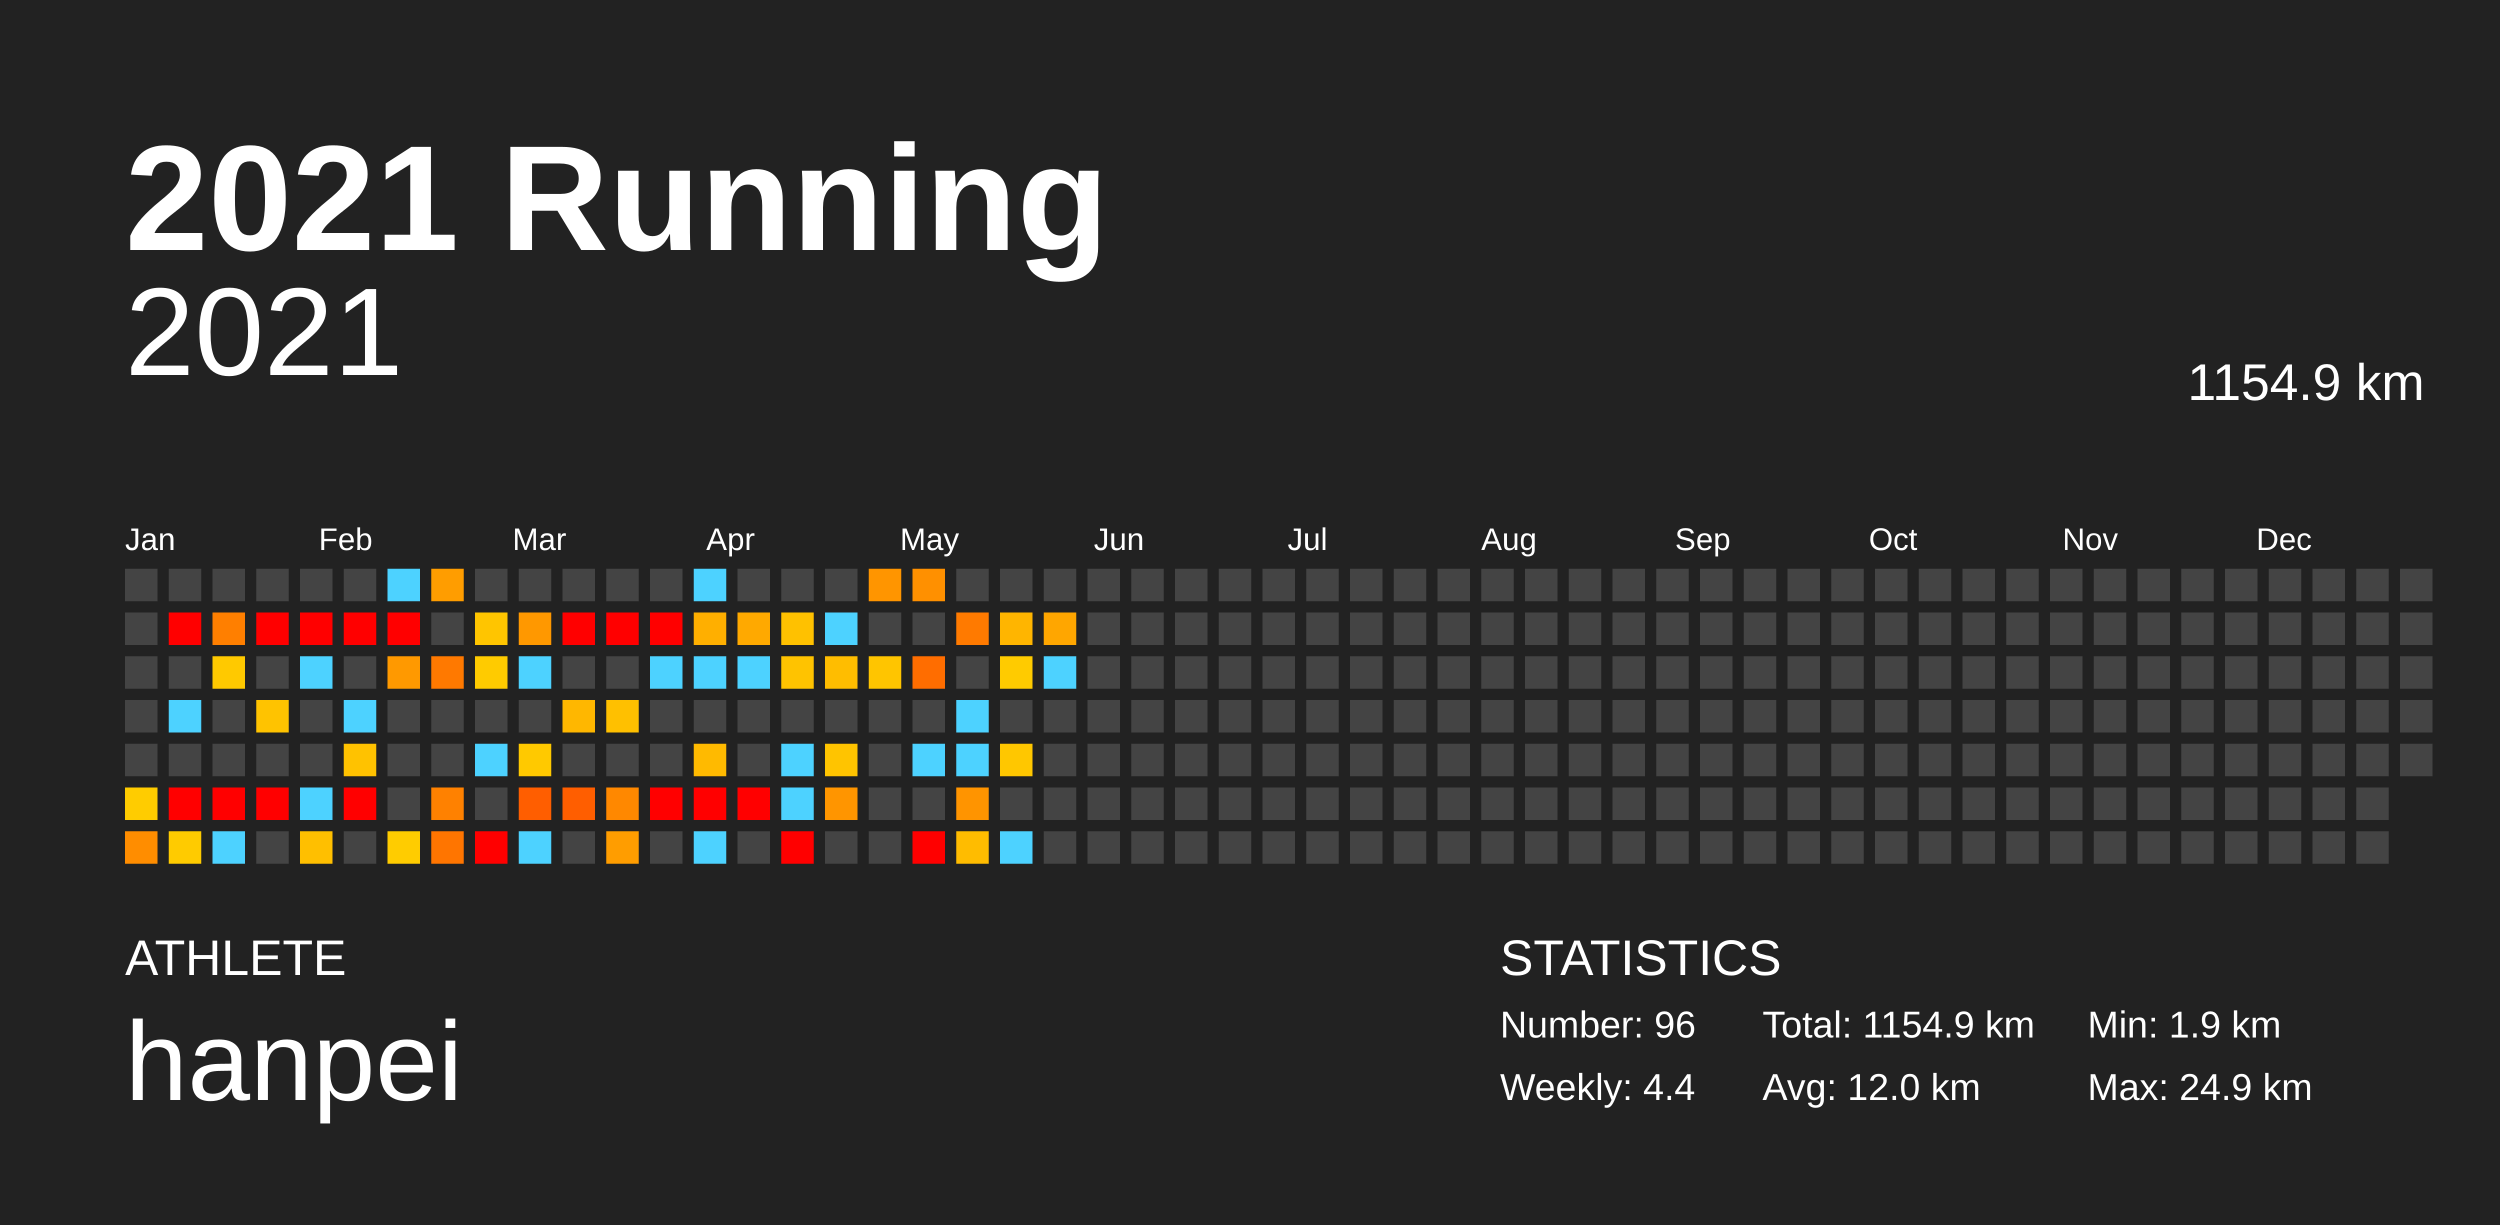
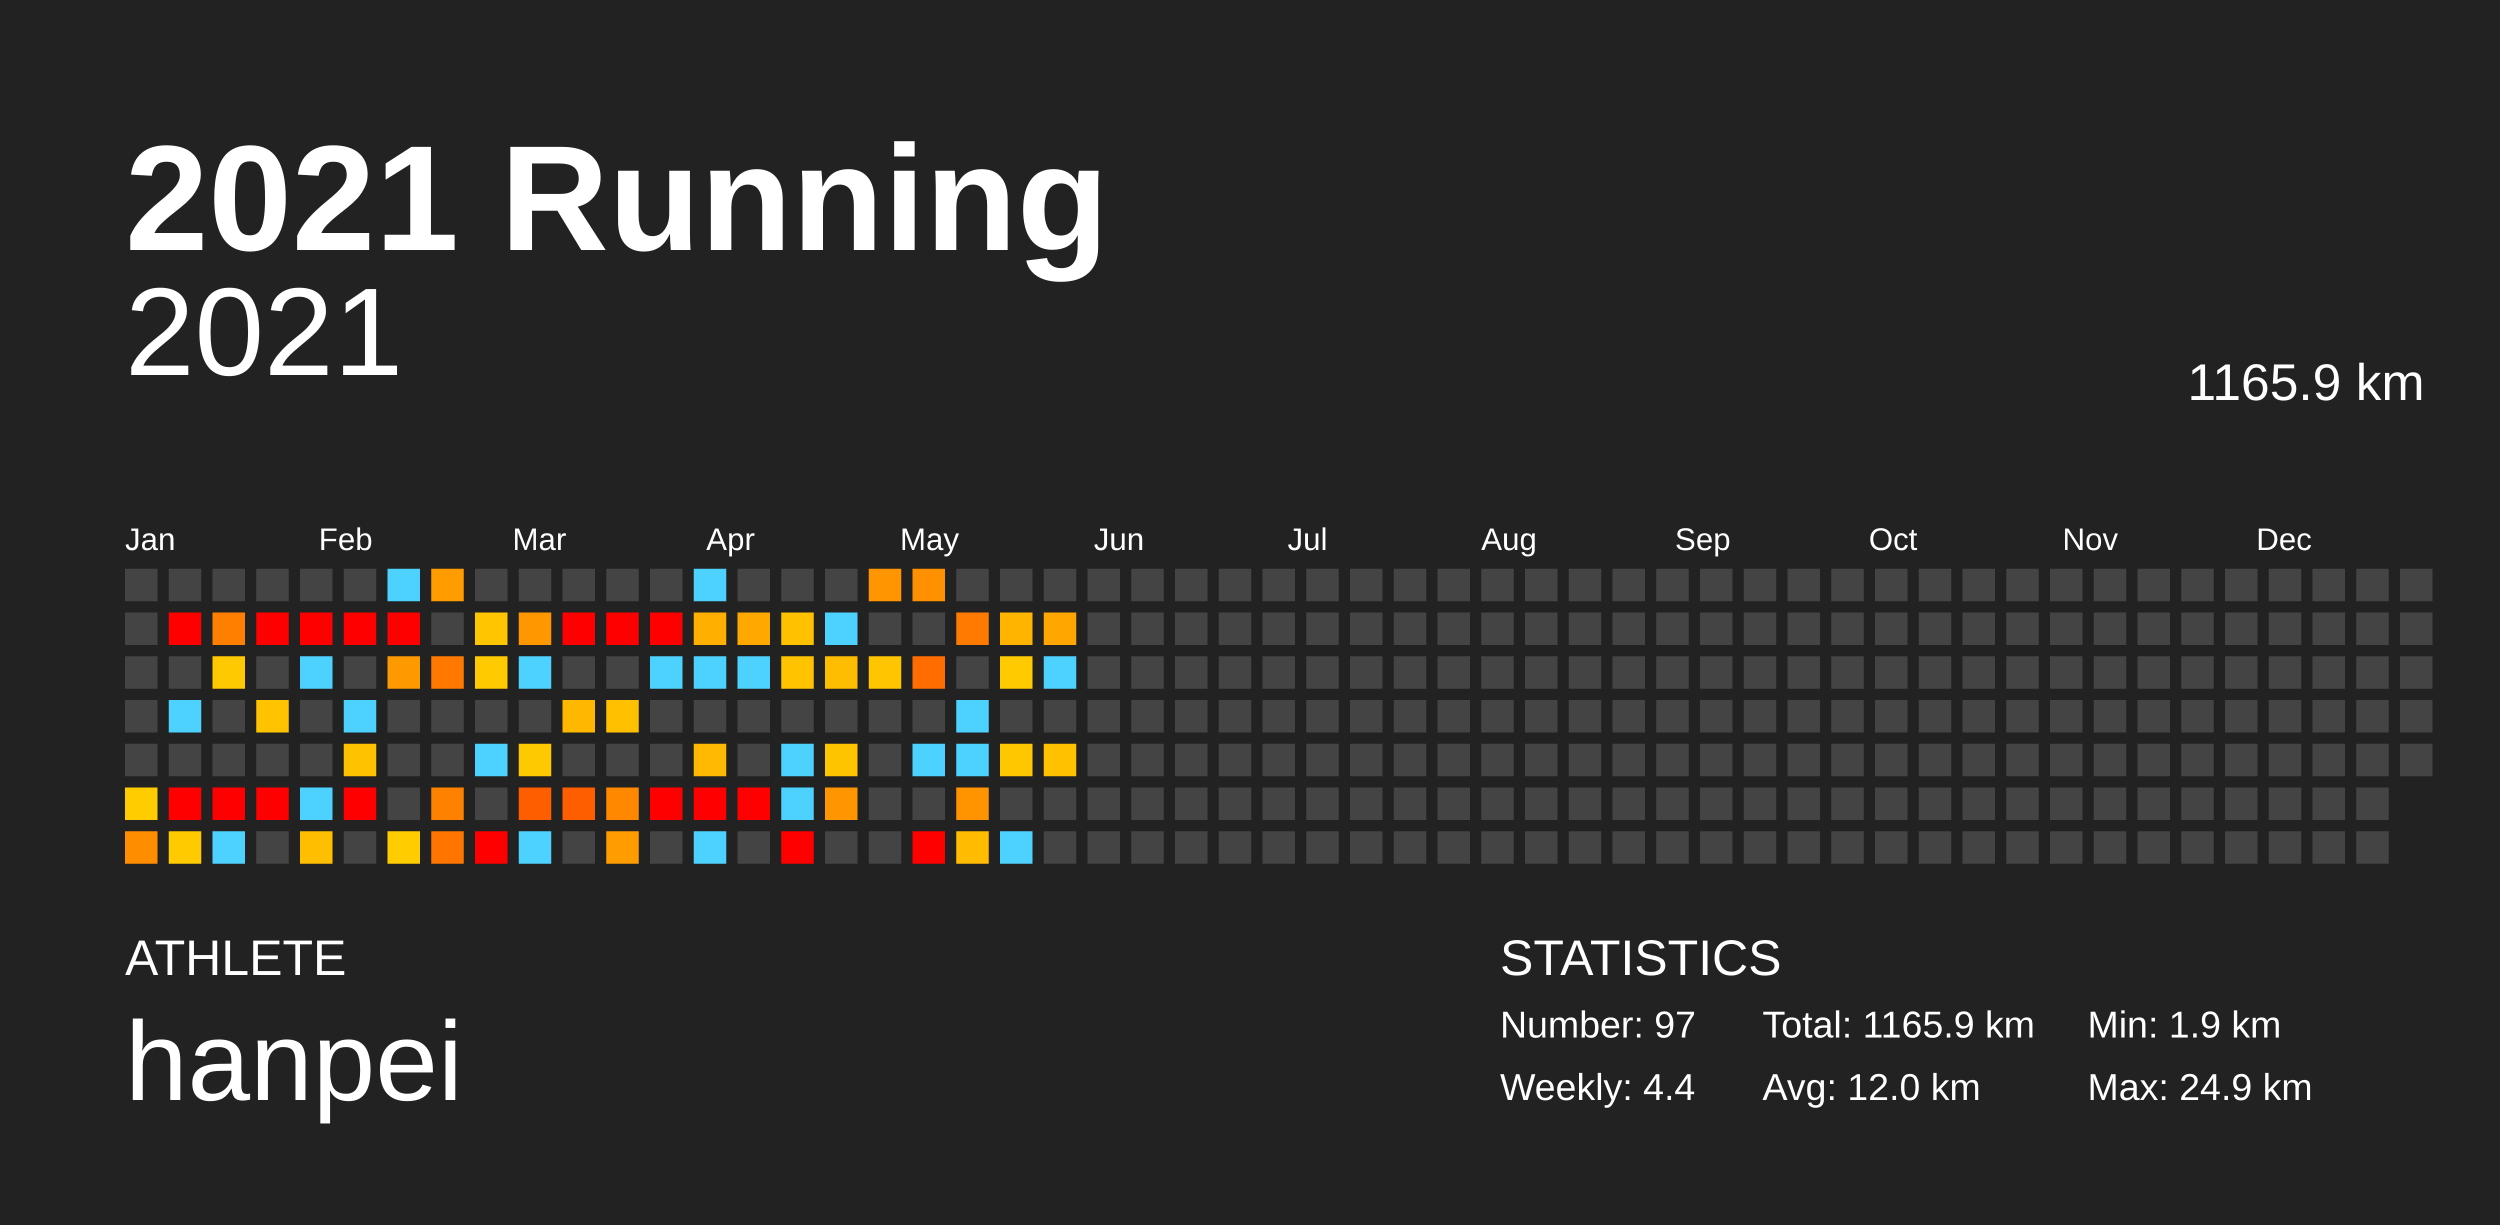
<svg xmlns="http://www.w3.org/2000/svg" baseProfile="full" height="98mm" version="1.1" viewBox="0,0,200,98" width="200mm">
  <defs />
  <rect fill="#222222" height="98" width="200" x="0" y="0" />
  <text fill="#FFFFFF" style="font-size:12px; font-family:Arial; font-weight:bold;" x="10" y="20">2021 Running</text>
  <text fill="#FFFFFF" style="font-size:4px; font-family:Arial" x="10" y="78">ATHLETE</text>
  <text fill="#FFFFFF" style="font-size:9px; font-family:Arial" x="10" y="88">hanpei</text>
  <text fill="#FFFFFF" style="font-size:4px; font-family:Arial" x="120" y="78">STATISTICS</text>
-   <text fill="#FFFFFF" style="font-size:3px; font-family:Arial" x="120" y="83">Number: 96</text>
+   <text fill="#FFFFFF" style="font-size:3px; font-family:Arial" x="120" y="83">Number: 97</text>
  <text fill="#FFFFFF" style="font-size:3px; font-family:Arial" x="120" y="88">Weekly: 4.4</text>
-   <text fill="#FFFFFF" style="font-size:3px; font-family:Arial" x="141" y="83">Total: 1154.9 km</text>
+   <text fill="#FFFFFF" style="font-size:3px; font-family:Arial" x="141" y="83">Total: 1165.9 km</text>
  <text fill="#FFFFFF" style="font-size:3px; font-family:Arial" x="141" y="88">Avg: 12.0 km</text>
  <text fill="#FFFFFF" style="font-size:3px; font-family:Arial" x="167" y="83">Min: 1.9 km</text>
  <text fill="#FFFFFF" style="font-size:3px; font-family:Arial" x="167" y="88">Max: 24.9 km</text>
  <text alignment-baseline="hanging" fill="#FFFFFF" style="font-size:10.0px; font-family:Arial;" x="10" y="30">2021</text>
-   <text alignment-baseline="hanging" fill="#FFFFFF" style="font-size:4.125px; font-family:Arial;" x="175" y="32">1154.9 km</text>
+   <text alignment-baseline="hanging" fill="#FFFFFF" style="font-size:4.125px; font-family:Arial;" x="175" y="32">1165.9 km</text>
  <text fill="#FFFFFF" style="font-size:2.5px; font-family:Arial" x="10.0" y="44">Jan</text>
  <text fill="#FFFFFF" style="font-size:2.5px; font-family:Arial" x="25.5" y="44">Feb</text>
  <text fill="#FFFFFF" style="font-size:2.5px; font-family:Arial" x="41.0" y="44">Mar</text>
  <text fill="#FFFFFF" style="font-size:2.5px; font-family:Arial" x="56.5" y="44">Apr</text>
  <text fill="#FFFFFF" style="font-size:2.5px; font-family:Arial" x="72.0" y="44">May</text>
  <text fill="#FFFFFF" style="font-size:2.5px; font-family:Arial" x="87.5" y="44">Jun</text>
  <text fill="#FFFFFF" style="font-size:2.5px; font-family:Arial" x="103.0" y="44">Jul</text>
  <text fill="#FFFFFF" style="font-size:2.5px; font-family:Arial" x="118.5" y="44">Aug</text>
  <text fill="#FFFFFF" style="font-size:2.5px; font-family:Arial" x="134.0" y="44">Sep</text>
  <text fill="#FFFFFF" style="font-size:2.5px; font-family:Arial" x="149.5" y="44">Oct</text>
  <text fill="#FFFFFF" style="font-size:2.5px; font-family:Arial" x="165.0" y="44">Nov</text>
  <text fill="#FFFFFF" style="font-size:2.5px; font-family:Arial" x="180.5" y="44">Dec</text>
  <rect fill="#444444" height="2.6" width="2.6" x="10.0" y="45.5" />
  <rect fill="#444444" height="2.6" width="2.6" x="10.0" y="49.0" />
  <rect fill="#444444" height="2.6" width="2.6" x="10.0" y="52.5" />
  <rect fill="#444444" height="2.6" width="2.6" x="10.0" y="56.0" />
  <rect fill="#444444" height="2.6" width="2.6" x="10.0" y="59.5" />
  <rect fill="#ffcc00" height="2.6" width="2.6" x="10.0" y="63.0" />
  <rect fill="#ff8d00" height="2.6" width="2.6" x="10.0" y="66.5" />
  <rect fill="#444444" height="2.6" width="2.6" x="13.5" y="45.5" />
  <rect fill="red" height="2.6" width="2.6" x="13.5" y="49.0" />
  <rect fill="#444444" height="2.6" width="2.6" x="13.5" y="52.5" />
  <rect fill="#4dd2ff" height="2.6" width="2.6" x="13.5" y="56.0" />
  <rect fill="#444444" height="2.6" width="2.6" x="13.5" y="59.5" />
  <rect fill="red" height="2.6" width="2.6" x="13.5" y="63.0" />
  <rect fill="#ffcb00" height="2.6" width="2.6" x="13.5" y="66.5" />
  <rect fill="#444444" height="2.6" width="2.6" x="17.0" y="45.5" />
  <rect fill="#ff7f00" height="2.6" width="2.6" x="17.0" y="49.0" />
  <rect fill="#ffc900" height="2.6" width="2.6" x="17.0" y="52.5" />
  <rect fill="#444444" height="2.6" width="2.6" x="17.0" y="56.0" />
  <rect fill="#444444" height="2.6" width="2.6" x="17.0" y="59.5" />
  <rect fill="red" height="2.6" width="2.6" x="17.0" y="63.0" />
  <rect fill="#4dd2ff" height="2.6" width="2.6" x="17.0" y="66.5" />
  <rect fill="#444444" height="2.6" width="2.6" x="20.5" y="45.5" />
  <rect fill="red" height="2.6" width="2.6" x="20.5" y="49.0" />
  <rect fill="#444444" height="2.6" width="2.6" x="20.5" y="52.5" />
  <rect fill="#ffc300" height="2.6" width="2.6" x="20.5" y="56.0" />
  <rect fill="#444444" height="2.6" width="2.6" x="20.5" y="59.5" />
  <rect fill="red" height="2.6" width="2.6" x="20.5" y="63.0" />
  <rect fill="#444444" height="2.6" width="2.6" x="20.5" y="66.5" />
  <rect fill="#444444" height="2.6" width="2.6" x="24.0" y="45.5" />
  <rect fill="red" height="2.6" width="2.6" x="24.0" y="49.0" />
  <rect fill="#4dd2ff" height="2.6" width="2.6" x="24.0" y="52.5" />
  <rect fill="#444444" height="2.6" width="2.6" x="24.0" y="56.0" />
  <rect fill="#444444" height="2.6" width="2.6" x="24.0" y="59.5" />
  <rect fill="#4dd2ff" height="2.6" width="2.6" x="24.0" y="63.0" />
  <rect fill="#ffbf00" height="2.6" width="2.6" x="24.0" y="66.5" />
  <rect fill="#444444" height="2.6" width="2.6" x="27.5" y="45.5" />
  <rect fill="red" height="2.6" width="2.6" x="27.5" y="49.0" />
  <rect fill="#444444" height="2.6" width="2.6" x="27.5" y="52.5" />
  <rect fill="#4dd2ff" height="2.6" width="2.6" x="27.5" y="56.0" />
  <rect fill="#ffc200" height="2.6" width="2.6" x="27.5" y="59.5" />
  <rect fill="red" height="2.6" width="2.6" x="27.5" y="63.0" />
  <rect fill="#444444" height="2.6" width="2.6" x="27.5" y="66.5" />
  <rect fill="#4dd2ff" height="2.6" width="2.6" x="31.0" y="45.5" />
  <rect fill="red" height="2.6" width="2.6" x="31.0" y="49.0" />
  <rect fill="#ff9900" height="2.6" width="2.6" x="31.0" y="52.5" />
  <rect fill="#444444" height="2.6" width="2.6" x="31.0" y="56.0" />
  <rect fill="#444444" height="2.6" width="2.6" x="31.0" y="59.5" />
  <rect fill="#444444" height="2.6" width="2.6" x="31.0" y="63.0" />
  <rect fill="#ffcc00" height="2.6" width="2.6" x="31.0" y="66.5" />
  <rect fill="#ff9d00" height="2.6" width="2.6" x="34.5" y="45.5" />
  <rect fill="#444444" height="2.6" width="2.6" x="34.5" y="49.0" />
  <rect fill="#ff7900" height="2.6" width="2.6" x="34.5" y="52.5" />
  <rect fill="#444444" height="2.6" width="2.6" x="34.5" y="56.0" />
  <rect fill="#444444" height="2.6" width="2.6" x="34.5" y="59.5" />
  <rect fill="#ff8100" height="2.6" width="2.6" x="34.5" y="63.0" />
  <rect fill="#ff7500" height="2.6" width="2.6" x="34.5" y="66.5" />
  <rect fill="#444444" height="2.6" width="2.6" x="38.0" y="45.5" />
  <rect fill="#ffc500" height="2.6" width="2.6" x="38.0" y="49.0" />
  <rect fill="#ffcb00" height="2.6" width="2.6" x="38.0" y="52.5" />
  <rect fill="#444444" height="2.6" width="2.6" x="38.0" y="56.0" />
  <rect fill="#4dd2ff" height="2.6" width="2.6" x="38.0" y="59.5" />
  <rect fill="#444444" height="2.6" width="2.6" x="38.0" y="63.0" />
  <rect fill="red" height="2.6" width="2.6" x="38.0" y="66.5" />
  <rect fill="#444444" height="2.6" width="2.6" x="41.5" y="45.5" />
  <rect fill="#ff9800" height="2.6" width="2.6" x="41.5" y="49.0" />
  <rect fill="#4dd2ff" height="2.6" width="2.6" x="41.5" y="52.5" />
  <rect fill="#444444" height="2.6" width="2.6" x="41.5" y="56.0" />
  <rect fill="#ffc900" height="2.6" width="2.6" x="41.5" y="59.5" />
  <rect fill="#ff5e00" height="2.6" width="2.6" x="41.5" y="63.0" />
  <rect fill="#4dd2ff" height="2.6" width="2.6" x="41.5" y="66.5" />
  <rect fill="#444444" height="2.6" width="2.6" x="45.0" y="45.5" />
  <rect fill="red" height="2.6" width="2.6" x="45.0" y="49.0" />
  <rect fill="#444444" height="2.6" width="2.6" x="45.0" y="52.5" />
  <rect fill="#ffb700" height="2.6" width="2.6" x="45.0" y="56.0" />
  <rect fill="#444444" height="2.6" width="2.6" x="45.0" y="59.5" />
  <rect fill="#ff5e00" height="2.6" width="2.6" x="45.0" y="63.0" />
  <rect fill="#444444" height="2.6" width="2.6" x="45.0" y="66.5" />
  <rect fill="#444444" height="2.6" width="2.6" x="48.5" y="45.5" />
  <rect fill="red" height="2.6" width="2.6" x="48.5" y="49.0" />
  <rect fill="#444444" height="2.6" width="2.6" x="48.5" y="52.5" />
  <rect fill="#ffc000" height="2.6" width="2.6" x="48.5" y="56.0" />
  <rect fill="#444444" height="2.6" width="2.6" x="48.5" y="59.5" />
  <rect fill="#ff8800" height="2.6" width="2.6" x="48.5" y="63.0" />
  <rect fill="#ff9d00" height="2.6" width="2.6" x="48.5" y="66.5" />
  <rect fill="#444444" height="2.6" width="2.6" x="52.0" y="45.5" />
  <rect fill="red" height="2.6" width="2.6" x="52.0" y="49.0" />
  <rect fill="#4dd2ff" height="2.6" width="2.6" x="52.0" y="52.5" />
  <rect fill="#444444" height="2.6" width="2.6" x="52.0" y="56.0" />
  <rect fill="#444444" height="2.6" width="2.6" x="52.0" y="59.5" />
  <rect fill="red" height="2.6" width="2.6" x="52.0" y="63.0" />
  <rect fill="#444444" height="2.6" width="2.6" x="52.0" y="66.5" />
  <rect fill="#4dd2ff" height="2.6" width="2.6" x="55.5" y="45.5" />
  <rect fill="#ffaf00" height="2.6" width="2.6" x="55.5" y="49.0" />
  <rect fill="#4dd2ff" height="2.6" width="2.6" x="55.5" y="52.5" />
  <rect fill="#444444" height="2.6" width="2.6" x="55.5" y="56.0" />
  <rect fill="#ffba00" height="2.6" width="2.6" x="55.5" y="59.5" />
  <rect fill="red" height="2.6" width="2.6" x="55.5" y="63.0" />
  <rect fill="#4dd2ff" height="2.6" width="2.6" x="55.5" y="66.5" />
  <rect fill="#444444" height="2.6" width="2.6" x="59.0" y="45.5" />
  <rect fill="#ffa900" height="2.6" width="2.6" x="59.0" y="49.0" />
  <rect fill="#4dd2ff" height="2.6" width="2.6" x="59.0" y="52.5" />
  <rect fill="#444444" height="2.6" width="2.6" x="59.0" y="56.0" />
  <rect fill="#444444" height="2.6" width="2.6" x="59.0" y="59.5" />
  <rect fill="red" height="2.6" width="2.6" x="59.0" y="63.0" />
  <rect fill="#444444" height="2.6" width="2.6" x="59.0" y="66.5" />
  <rect fill="#444444" height="2.6" width="2.6" x="62.5" y="45.5" />
  <rect fill="#ffc100" height="2.6" width="2.6" x="62.5" y="49.0" />
  <rect fill="#ffc300" height="2.6" width="2.6" x="62.5" y="52.5" />
  <rect fill="#444444" height="2.6" width="2.6" x="62.5" y="56.0" />
  <rect fill="#4dd2ff" height="2.6" width="2.6" x="62.5" y="59.5" />
  <rect fill="#4dd2ff" height="2.6" width="2.6" x="62.5" y="63.0" />
  <rect fill="red" height="2.6" width="2.6" x="62.5" y="66.5" />
  <rect fill="#444444" height="2.6" width="2.6" x="66.0" y="45.5" />
  <rect fill="#4dd2ff" height="2.6" width="2.6" x="66.0" y="49.0" />
  <rect fill="#ffbd00" height="2.6" width="2.6" x="66.0" y="52.5" />
  <rect fill="#444444" height="2.6" width="2.6" x="66.0" y="56.0" />
  <rect fill="#ffc400" height="2.6" width="2.6" x="66.0" y="59.5" />
  <rect fill="#ff9500" height="2.6" width="2.6" x="66.0" y="63.0" />
  <rect fill="#444444" height="2.6" width="2.6" x="66.0" y="66.5" />
  <rect fill="#ff9500" height="2.6" width="2.6" x="69.5" y="45.5" />
  <rect fill="#444444" height="2.6" width="2.6" x="69.5" y="49.0" />
  <rect fill="#ffc500" height="2.6" width="2.6" x="69.5" y="52.5" />
  <rect fill="#444444" height="2.6" width="2.6" x="69.5" y="56.0" />
  <rect fill="#444444" height="2.6" width="2.6" x="69.5" y="59.5" />
  <rect fill="#444444" height="2.6" width="2.6" x="69.5" y="63.0" />
  <rect fill="#444444" height="2.6" width="2.6" x="69.5" y="66.5" />
  <rect fill="#ff9000" height="2.6" width="2.6" x="73.0" y="45.5" />
  <rect fill="#444444" height="2.6" width="2.6" x="73.0" y="49.0" />
  <rect fill="#ff6d00" height="2.6" width="2.6" x="73.0" y="52.5" />
  <rect fill="#444444" height="2.6" width="2.6" x="73.0" y="56.0" />
  <rect fill="#4dd2ff" height="2.6" width="2.6" x="73.0" y="59.5" />
  <rect fill="#444444" height="2.6" width="2.6" x="73.0" y="63.0" />
  <rect fill="red" height="2.6" width="2.6" x="73.0" y="66.5" />
  <rect fill="#444444" height="2.6" width="2.6" x="76.5" y="45.5" />
  <rect fill="#ff7a00" height="2.6" width="2.6" x="76.5" y="49.0" />
  <rect fill="#444444" height="2.6" width="2.6" x="76.5" y="52.5" />
  <rect fill="#4dd2ff" height="2.6" width="2.6" x="76.5" y="56.0" />
  <rect fill="#4dd2ff" height="2.6" width="2.6" x="76.5" y="59.5" />
  <rect fill="#ff9400" height="2.6" width="2.6" x="76.5" y="63.0" />
  <rect fill="#ffbc00" height="2.6" width="2.6" x="76.5" y="66.5" />
  <rect fill="#444444" height="2.6" width="2.6" x="80.0" y="45.5" />
  <rect fill="#ffb500" height="2.6" width="2.6" x="80.0" y="49.0" />
  <rect fill="#ffcb00" height="2.6" width="2.6" x="80.0" y="52.5" />
  <rect fill="#444444" height="2.6" width="2.6" x="80.0" y="56.0" />
  <rect fill="#ffc700" height="2.6" width="2.6" x="80.0" y="59.5" />
  <rect fill="#444444" height="2.6" width="2.6" x="80.0" y="63.0" />
  <rect fill="#4dd2ff" height="2.6" width="2.6" x="80.0" y="66.5" />
  <rect fill="#444444" height="2.6" width="2.6" x="83.5" y="45.5" />
  <rect fill="#ffa600" height="2.6" width="2.6" x="83.5" y="49.0" />
  <rect fill="#4dd2ff" height="2.6" width="2.6" x="83.5" y="52.5" />
  <rect fill="#444444" height="2.6" width="2.6" x="83.5" y="56.0" />
-   <rect fill="#444444" height="2.6" width="2.6" x="83.5" y="59.5" />
+   <rect fill="#ffc100" height="2.6" width="2.6" x="83.5" y="59.5" />
  <rect fill="#444444" height="2.6" width="2.6" x="83.5" y="63.0" />
  <rect fill="#444444" height="2.6" width="2.6" x="83.5" y="66.5" />
  <rect fill="#444444" height="2.6" width="2.6" x="87.0" y="45.5" />
  <rect fill="#444444" height="2.6" width="2.6" x="87.0" y="49.0" />
  <rect fill="#444444" height="2.6" width="2.6" x="87.0" y="52.5" />
  <rect fill="#444444" height="2.6" width="2.6" x="87.0" y="56.0" />
  <rect fill="#444444" height="2.6" width="2.6" x="87.0" y="59.5" />
  <rect fill="#444444" height="2.6" width="2.6" x="87.0" y="63.0" />
  <rect fill="#444444" height="2.6" width="2.6" x="87.0" y="66.5" />
  <rect fill="#444444" height="2.6" width="2.6" x="90.5" y="45.5" />
  <rect fill="#444444" height="2.6" width="2.6" x="90.5" y="49.0" />
  <rect fill="#444444" height="2.6" width="2.6" x="90.5" y="52.5" />
  <rect fill="#444444" height="2.6" width="2.6" x="90.5" y="56.0" />
  <rect fill="#444444" height="2.6" width="2.6" x="90.5" y="59.5" />
  <rect fill="#444444" height="2.6" width="2.6" x="90.5" y="63.0" />
  <rect fill="#444444" height="2.6" width="2.6" x="90.5" y="66.5" />
  <rect fill="#444444" height="2.6" width="2.6" x="94.0" y="45.5" />
  <rect fill="#444444" height="2.6" width="2.6" x="94.0" y="49.0" />
  <rect fill="#444444" height="2.6" width="2.6" x="94.0" y="52.5" />
  <rect fill="#444444" height="2.6" width="2.6" x="94.0" y="56.0" />
  <rect fill="#444444" height="2.6" width="2.6" x="94.0" y="59.5" />
  <rect fill="#444444" height="2.6" width="2.6" x="94.0" y="63.0" />
  <rect fill="#444444" height="2.6" width="2.6" x="94.0" y="66.5" />
  <rect fill="#444444" height="2.6" width="2.6" x="97.5" y="45.5" />
  <rect fill="#444444" height="2.6" width="2.6" x="97.5" y="49.0" />
  <rect fill="#444444" height="2.6" width="2.6" x="97.5" y="52.5" />
  <rect fill="#444444" height="2.6" width="2.6" x="97.5" y="56.0" />
  <rect fill="#444444" height="2.6" width="2.6" x="97.5" y="59.5" />
  <rect fill="#444444" height="2.6" width="2.6" x="97.5" y="63.0" />
  <rect fill="#444444" height="2.6" width="2.6" x="97.5" y="66.5" />
  <rect fill="#444444" height="2.6" width="2.6" x="101.0" y="45.5" />
  <rect fill="#444444" height="2.6" width="2.6" x="101.0" y="49.0" />
  <rect fill="#444444" height="2.6" width="2.6" x="101.0" y="52.5" />
  <rect fill="#444444" height="2.6" width="2.6" x="101.0" y="56.0" />
  <rect fill="#444444" height="2.6" width="2.6" x="101.0" y="59.5" />
  <rect fill="#444444" height="2.6" width="2.6" x="101.0" y="63.0" />
  <rect fill="#444444" height="2.6" width="2.6" x="101.0" y="66.5" />
  <rect fill="#444444" height="2.6" width="2.6" x="104.5" y="45.5" />
  <rect fill="#444444" height="2.6" width="2.6" x="104.5" y="49.0" />
  <rect fill="#444444" height="2.6" width="2.6" x="104.5" y="52.5" />
  <rect fill="#444444" height="2.6" width="2.6" x="104.5" y="56.0" />
  <rect fill="#444444" height="2.6" width="2.6" x="104.5" y="59.5" />
  <rect fill="#444444" height="2.6" width="2.6" x="104.5" y="63.0" />
  <rect fill="#444444" height="2.6" width="2.6" x="104.5" y="66.5" />
  <rect fill="#444444" height="2.6" width="2.6" x="108.0" y="45.5" />
  <rect fill="#444444" height="2.6" width="2.6" x="108.0" y="49.0" />
  <rect fill="#444444" height="2.6" width="2.6" x="108.0" y="52.5" />
  <rect fill="#444444" height="2.6" width="2.6" x="108.0" y="56.0" />
  <rect fill="#444444" height="2.6" width="2.6" x="108.0" y="59.5" />
  <rect fill="#444444" height="2.6" width="2.6" x="108.0" y="63.0" />
  <rect fill="#444444" height="2.6" width="2.6" x="108.0" y="66.5" />
  <rect fill="#444444" height="2.6" width="2.6" x="111.5" y="45.5" />
  <rect fill="#444444" height="2.6" width="2.6" x="111.5" y="49.0" />
  <rect fill="#444444" height="2.6" width="2.6" x="111.5" y="52.5" />
  <rect fill="#444444" height="2.6" width="2.6" x="111.5" y="56.0" />
  <rect fill="#444444" height="2.6" width="2.6" x="111.5" y="59.5" />
  <rect fill="#444444" height="2.6" width="2.6" x="111.5" y="63.0" />
  <rect fill="#444444" height="2.6" width="2.6" x="111.5" y="66.5" />
  <rect fill="#444444" height="2.6" width="2.6" x="115.0" y="45.5" />
  <rect fill="#444444" height="2.6" width="2.6" x="115.0" y="49.0" />
  <rect fill="#444444" height="2.6" width="2.6" x="115.0" y="52.5" />
  <rect fill="#444444" height="2.6" width="2.6" x="115.0" y="56.0" />
  <rect fill="#444444" height="2.6" width="2.6" x="115.0" y="59.5" />
  <rect fill="#444444" height="2.6" width="2.6" x="115.0" y="63.0" />
  <rect fill="#444444" height="2.6" width="2.6" x="115.0" y="66.5" />
  <rect fill="#444444" height="2.6" width="2.6" x="118.5" y="45.5" />
  <rect fill="#444444" height="2.6" width="2.6" x="118.5" y="49.0" />
  <rect fill="#444444" height="2.6" width="2.6" x="118.5" y="52.5" />
  <rect fill="#444444" height="2.6" width="2.6" x="118.5" y="56.0" />
  <rect fill="#444444" height="2.6" width="2.6" x="118.5" y="59.5" />
  <rect fill="#444444" height="2.6" width="2.6" x="118.5" y="63.0" />
  <rect fill="#444444" height="2.6" width="2.6" x="118.5" y="66.5" />
  <rect fill="#444444" height="2.6" width="2.6" x="122.0" y="45.5" />
  <rect fill="#444444" height="2.6" width="2.6" x="122.0" y="49.0" />
  <rect fill="#444444" height="2.6" width="2.6" x="122.0" y="52.5" />
  <rect fill="#444444" height="2.6" width="2.6" x="122.0" y="56.0" />
  <rect fill="#444444" height="2.6" width="2.6" x="122.0" y="59.5" />
  <rect fill="#444444" height="2.6" width="2.6" x="122.0" y="63.0" />
  <rect fill="#444444" height="2.6" width="2.6" x="122.0" y="66.5" />
  <rect fill="#444444" height="2.6" width="2.6" x="125.5" y="45.5" />
  <rect fill="#444444" height="2.6" width="2.6" x="125.5" y="49.0" />
  <rect fill="#444444" height="2.6" width="2.6" x="125.5" y="52.5" />
  <rect fill="#444444" height="2.6" width="2.6" x="125.5" y="56.0" />
  <rect fill="#444444" height="2.6" width="2.6" x="125.5" y="59.5" />
  <rect fill="#444444" height="2.6" width="2.6" x="125.5" y="63.0" />
  <rect fill="#444444" height="2.6" width="2.6" x="125.5" y="66.5" />
  <rect fill="#444444" height="2.6" width="2.6" x="129.0" y="45.5" />
  <rect fill="#444444" height="2.6" width="2.6" x="129.0" y="49.0" />
  <rect fill="#444444" height="2.6" width="2.6" x="129.0" y="52.5" />
  <rect fill="#444444" height="2.6" width="2.6" x="129.0" y="56.0" />
  <rect fill="#444444" height="2.6" width="2.6" x="129.0" y="59.5" />
  <rect fill="#444444" height="2.6" width="2.6" x="129.0" y="63.0" />
  <rect fill="#444444" height="2.6" width="2.6" x="129.0" y="66.5" />
  <rect fill="#444444" height="2.6" width="2.6" x="132.5" y="45.5" />
  <rect fill="#444444" height="2.6" width="2.6" x="132.5" y="49.0" />
  <rect fill="#444444" height="2.6" width="2.6" x="132.5" y="52.5" />
  <rect fill="#444444" height="2.6" width="2.6" x="132.5" y="56.0" />
  <rect fill="#444444" height="2.6" width="2.6" x="132.5" y="59.5" />
  <rect fill="#444444" height="2.6" width="2.6" x="132.5" y="63.0" />
  <rect fill="#444444" height="2.6" width="2.6" x="132.5" y="66.5" />
  <rect fill="#444444" height="2.6" width="2.6" x="136.0" y="45.5" />
  <rect fill="#444444" height="2.6" width="2.6" x="136.0" y="49.0" />
  <rect fill="#444444" height="2.6" width="2.6" x="136.0" y="52.5" />
  <rect fill="#444444" height="2.6" width="2.6" x="136.0" y="56.0" />
  <rect fill="#444444" height="2.6" width="2.6" x="136.0" y="59.5" />
  <rect fill="#444444" height="2.6" width="2.6" x="136.0" y="63.0" />
  <rect fill="#444444" height="2.6" width="2.6" x="136.0" y="66.5" />
  <rect fill="#444444" height="2.6" width="2.6" x="139.5" y="45.5" />
  <rect fill="#444444" height="2.6" width="2.6" x="139.5" y="49.0" />
  <rect fill="#444444" height="2.6" width="2.6" x="139.5" y="52.5" />
  <rect fill="#444444" height="2.6" width="2.6" x="139.5" y="56.0" />
  <rect fill="#444444" height="2.6" width="2.6" x="139.5" y="59.5" />
  <rect fill="#444444" height="2.6" width="2.6" x="139.5" y="63.0" />
  <rect fill="#444444" height="2.6" width="2.6" x="139.5" y="66.5" />
  <rect fill="#444444" height="2.6" width="2.6" x="143.0" y="45.5" />
  <rect fill="#444444" height="2.6" width="2.6" x="143.0" y="49.0" />
  <rect fill="#444444" height="2.6" width="2.6" x="143.0" y="52.5" />
  <rect fill="#444444" height="2.6" width="2.6" x="143.0" y="56.0" />
  <rect fill="#444444" height="2.6" width="2.6" x="143.0" y="59.5" />
  <rect fill="#444444" height="2.6" width="2.6" x="143.0" y="63.0" />
  <rect fill="#444444" height="2.6" width="2.6" x="143.0" y="66.5" />
  <rect fill="#444444" height="2.6" width="2.6" x="146.5" y="45.5" />
  <rect fill="#444444" height="2.6" width="2.6" x="146.5" y="49.0" />
  <rect fill="#444444" height="2.6" width="2.6" x="146.5" y="52.5" />
  <rect fill="#444444" height="2.6" width="2.6" x="146.5" y="56.0" />
  <rect fill="#444444" height="2.6" width="2.6" x="146.5" y="59.5" />
  <rect fill="#444444" height="2.6" width="2.6" x="146.5" y="63.0" />
  <rect fill="#444444" height="2.6" width="2.6" x="146.5" y="66.5" />
  <rect fill="#444444" height="2.6" width="2.6" x="150.0" y="45.5" />
  <rect fill="#444444" height="2.6" width="2.6" x="150.0" y="49.0" />
  <rect fill="#444444" height="2.6" width="2.6" x="150.0" y="52.5" />
  <rect fill="#444444" height="2.6" width="2.6" x="150.0" y="56.0" />
  <rect fill="#444444" height="2.6" width="2.6" x="150.0" y="59.5" />
  <rect fill="#444444" height="2.6" width="2.6" x="150.0" y="63.0" />
  <rect fill="#444444" height="2.6" width="2.6" x="150.0" y="66.5" />
  <rect fill="#444444" height="2.6" width="2.6" x="153.5" y="45.5" />
  <rect fill="#444444" height="2.6" width="2.6" x="153.5" y="49.0" />
  <rect fill="#444444" height="2.6" width="2.6" x="153.5" y="52.5" />
  <rect fill="#444444" height="2.6" width="2.6" x="153.5" y="56.0" />
  <rect fill="#444444" height="2.6" width="2.6" x="153.5" y="59.5" />
  <rect fill="#444444" height="2.6" width="2.6" x="153.5" y="63.0" />
  <rect fill="#444444" height="2.6" width="2.6" x="153.5" y="66.5" />
  <rect fill="#444444" height="2.6" width="2.6" x="157.0" y="45.5" />
  <rect fill="#444444" height="2.6" width="2.6" x="157.0" y="49.0" />
  <rect fill="#444444" height="2.6" width="2.6" x="157.0" y="52.5" />
  <rect fill="#444444" height="2.6" width="2.6" x="157.0" y="56.0" />
  <rect fill="#444444" height="2.6" width="2.6" x="157.0" y="59.5" />
  <rect fill="#444444" height="2.6" width="2.6" x="157.0" y="63.0" />
  <rect fill="#444444" height="2.6" width="2.6" x="157.0" y="66.5" />
  <rect fill="#444444" height="2.6" width="2.6" x="160.5" y="45.5" />
  <rect fill="#444444" height="2.6" width="2.6" x="160.5" y="49.0" />
  <rect fill="#444444" height="2.6" width="2.6" x="160.5" y="52.5" />
  <rect fill="#444444" height="2.6" width="2.6" x="160.5" y="56.0" />
  <rect fill="#444444" height="2.6" width="2.6" x="160.5" y="59.5" />
  <rect fill="#444444" height="2.6" width="2.6" x="160.5" y="63.0" />
  <rect fill="#444444" height="2.6" width="2.6" x="160.5" y="66.5" />
  <rect fill="#444444" height="2.6" width="2.6" x="164.0" y="45.5" />
  <rect fill="#444444" height="2.6" width="2.6" x="164.0" y="49.0" />
  <rect fill="#444444" height="2.6" width="2.6" x="164.0" y="52.5" />
  <rect fill="#444444" height="2.6" width="2.6" x="164.0" y="56.0" />
  <rect fill="#444444" height="2.6" width="2.6" x="164.0" y="59.5" />
  <rect fill="#444444" height="2.6" width="2.6" x="164.0" y="63.0" />
  <rect fill="#444444" height="2.6" width="2.6" x="164.0" y="66.5" />
  <rect fill="#444444" height="2.6" width="2.6" x="167.5" y="45.5" />
  <rect fill="#444444" height="2.6" width="2.6" x="167.5" y="49.0" />
  <rect fill="#444444" height="2.6" width="2.6" x="167.5" y="52.5" />
  <rect fill="#444444" height="2.6" width="2.6" x="167.5" y="56.0" />
  <rect fill="#444444" height="2.6" width="2.6" x="167.5" y="59.5" />
  <rect fill="#444444" height="2.6" width="2.6" x="167.5" y="63.0" />
  <rect fill="#444444" height="2.6" width="2.6" x="167.5" y="66.5" />
  <rect fill="#444444" height="2.6" width="2.6" x="171.0" y="45.5" />
  <rect fill="#444444" height="2.6" width="2.6" x="171.0" y="49.0" />
  <rect fill="#444444" height="2.6" width="2.6" x="171.0" y="52.5" />
  <rect fill="#444444" height="2.6" width="2.6" x="171.0" y="56.0" />
  <rect fill="#444444" height="2.6" width="2.6" x="171.0" y="59.5" />
  <rect fill="#444444" height="2.6" width="2.6" x="171.0" y="63.0" />
  <rect fill="#444444" height="2.6" width="2.6" x="171.0" y="66.5" />
  <rect fill="#444444" height="2.6" width="2.6" x="174.5" y="45.5" />
  <rect fill="#444444" height="2.6" width="2.6" x="174.5" y="49.0" />
  <rect fill="#444444" height="2.6" width="2.6" x="174.5" y="52.5" />
  <rect fill="#444444" height="2.6" width="2.6" x="174.5" y="56.0" />
  <rect fill="#444444" height="2.6" width="2.6" x="174.5" y="59.5" />
  <rect fill="#444444" height="2.6" width="2.6" x="174.5" y="63.0" />
  <rect fill="#444444" height="2.6" width="2.6" x="174.5" y="66.5" />
  <rect fill="#444444" height="2.6" width="2.6" x="178.0" y="45.5" />
  <rect fill="#444444" height="2.6" width="2.6" x="178.0" y="49.0" />
  <rect fill="#444444" height="2.6" width="2.6" x="178.0" y="52.5" />
  <rect fill="#444444" height="2.6" width="2.6" x="178.0" y="56.0" />
  <rect fill="#444444" height="2.6" width="2.6" x="178.0" y="59.5" />
  <rect fill="#444444" height="2.6" width="2.6" x="178.0" y="63.0" />
  <rect fill="#444444" height="2.6" width="2.6" x="178.0" y="66.5" />
  <rect fill="#444444" height="2.6" width="2.6" x="181.5" y="45.5" />
  <rect fill="#444444" height="2.6" width="2.6" x="181.5" y="49.0" />
  <rect fill="#444444" height="2.6" width="2.6" x="181.5" y="52.5" />
  <rect fill="#444444" height="2.6" width="2.6" x="181.5" y="56.0" />
  <rect fill="#444444" height="2.6" width="2.6" x="181.5" y="59.5" />
  <rect fill="#444444" height="2.6" width="2.6" x="181.5" y="63.0" />
  <rect fill="#444444" height="2.6" width="2.6" x="181.5" y="66.5" />
  <rect fill="#444444" height="2.6" width="2.6" x="185.0" y="45.5" />
  <rect fill="#444444" height="2.6" width="2.6" x="185.0" y="49.0" />
  <rect fill="#444444" height="2.6" width="2.6" x="185.0" y="52.5" />
  <rect fill="#444444" height="2.6" width="2.6" x="185.0" y="56.0" />
  <rect fill="#444444" height="2.6" width="2.6" x="185.0" y="59.5" />
  <rect fill="#444444" height="2.6" width="2.6" x="185.0" y="63.0" />
  <rect fill="#444444" height="2.6" width="2.6" x="185.0" y="66.5" />
  <rect fill="#444444" height="2.6" width="2.6" x="188.5" y="45.5" />
  <rect fill="#444444" height="2.6" width="2.6" x="188.5" y="49.0" />
  <rect fill="#444444" height="2.6" width="2.6" x="188.5" y="52.5" />
  <rect fill="#444444" height="2.6" width="2.6" x="188.5" y="56.0" />
  <rect fill="#444444" height="2.6" width="2.6" x="188.5" y="59.5" />
  <rect fill="#444444" height="2.6" width="2.6" x="188.5" y="63.0" />
  <rect fill="#444444" height="2.6" width="2.6" x="188.5" y="66.5" />
  <rect fill="#444444" height="2.6" width="2.6" x="192.0" y="45.5" />
  <rect fill="#444444" height="2.6" width="2.6" x="192.0" y="49.0" />
  <rect fill="#444444" height="2.6" width="2.6" x="192.0" y="52.5" />
  <rect fill="#444444" height="2.6" width="2.6" x="192.0" y="56.0" />
  <rect fill="#444444" height="2.6" width="2.6" x="192.0" y="59.5" />
</svg>
